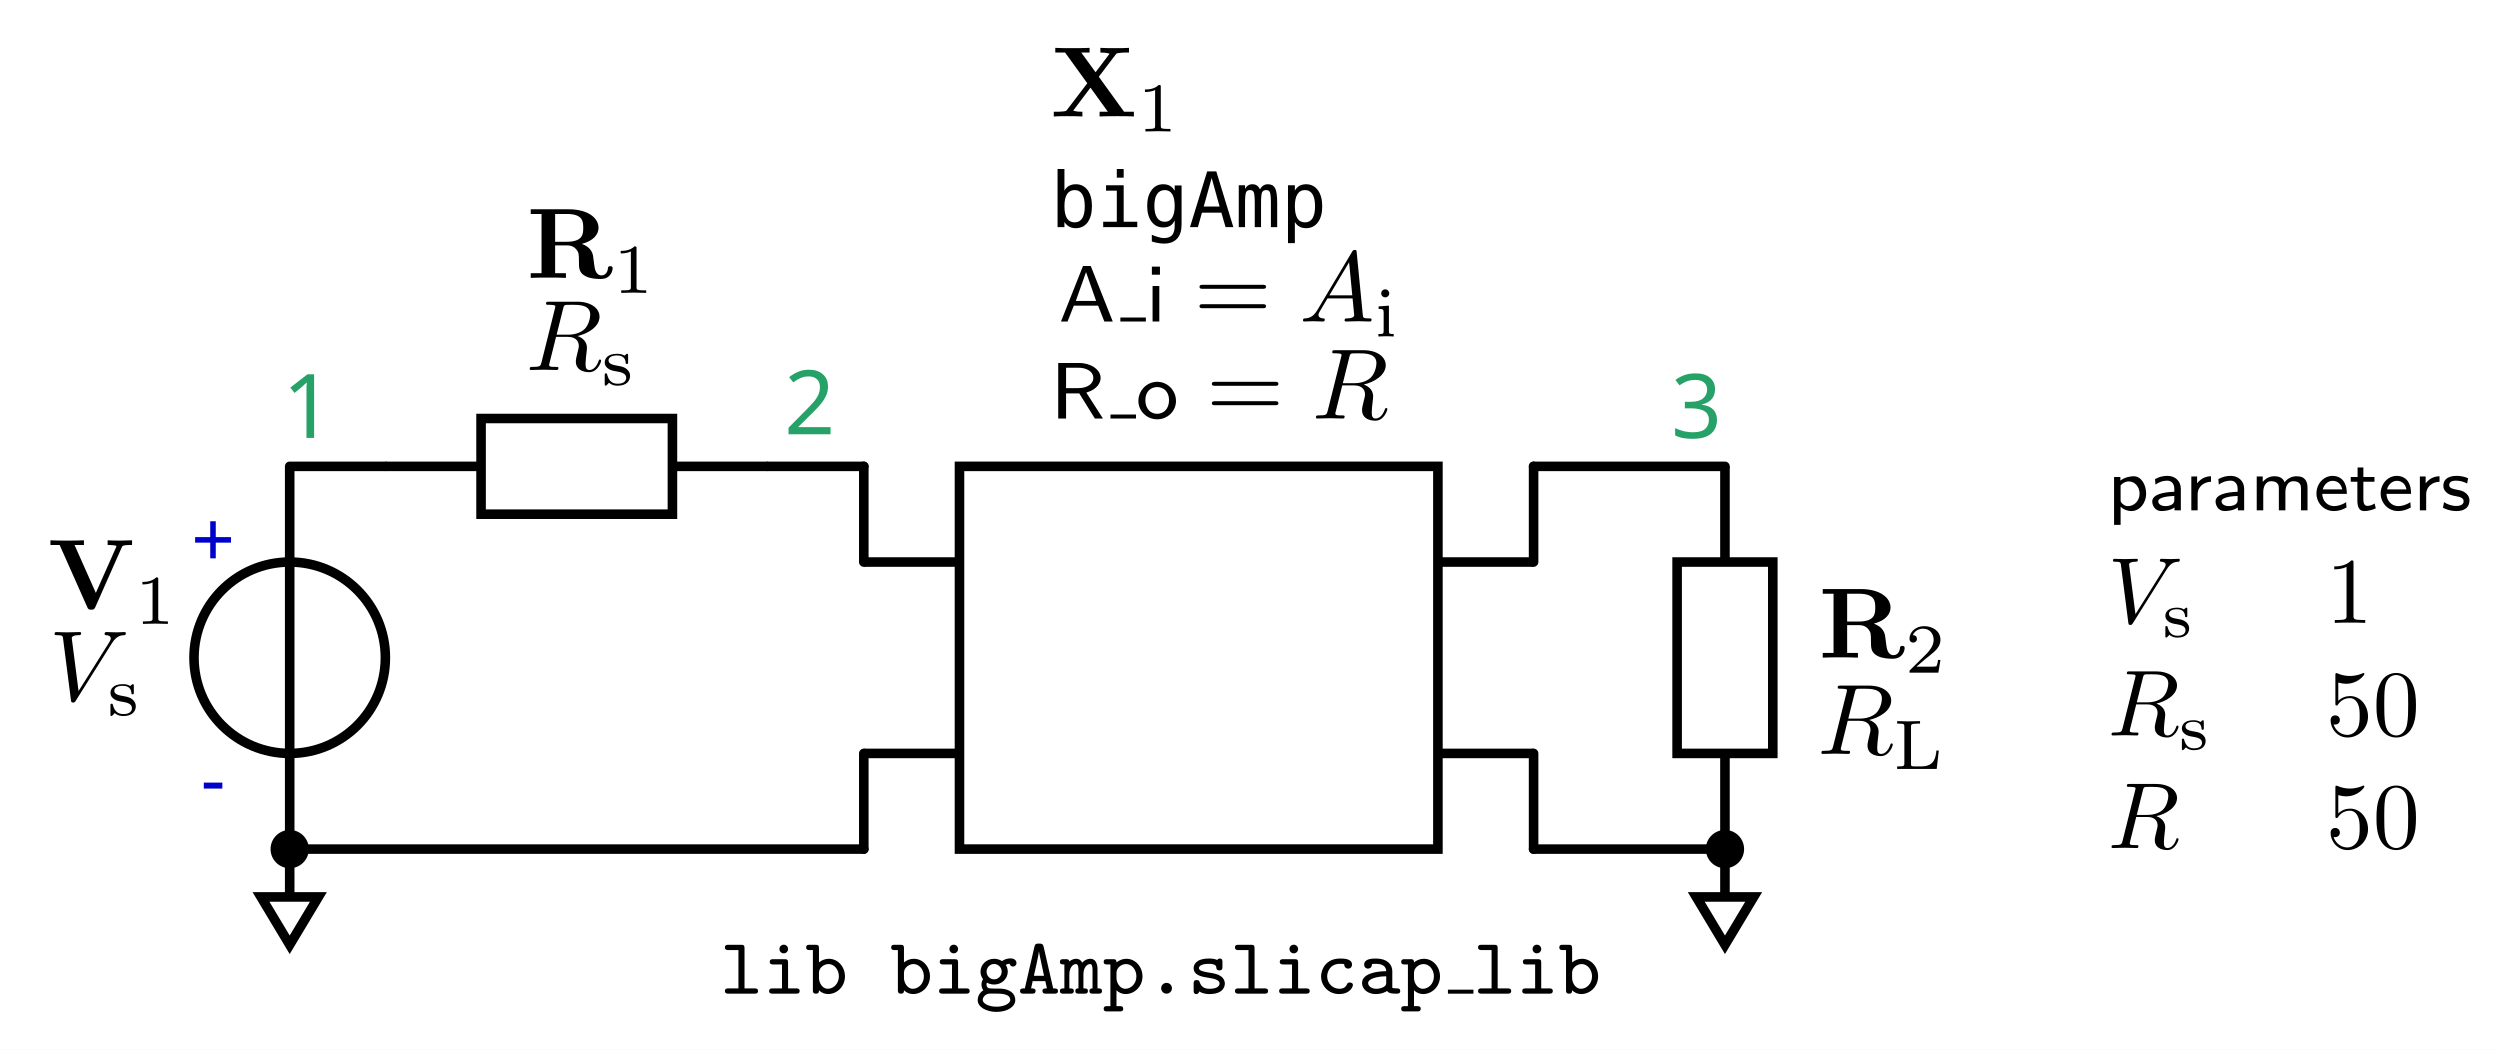
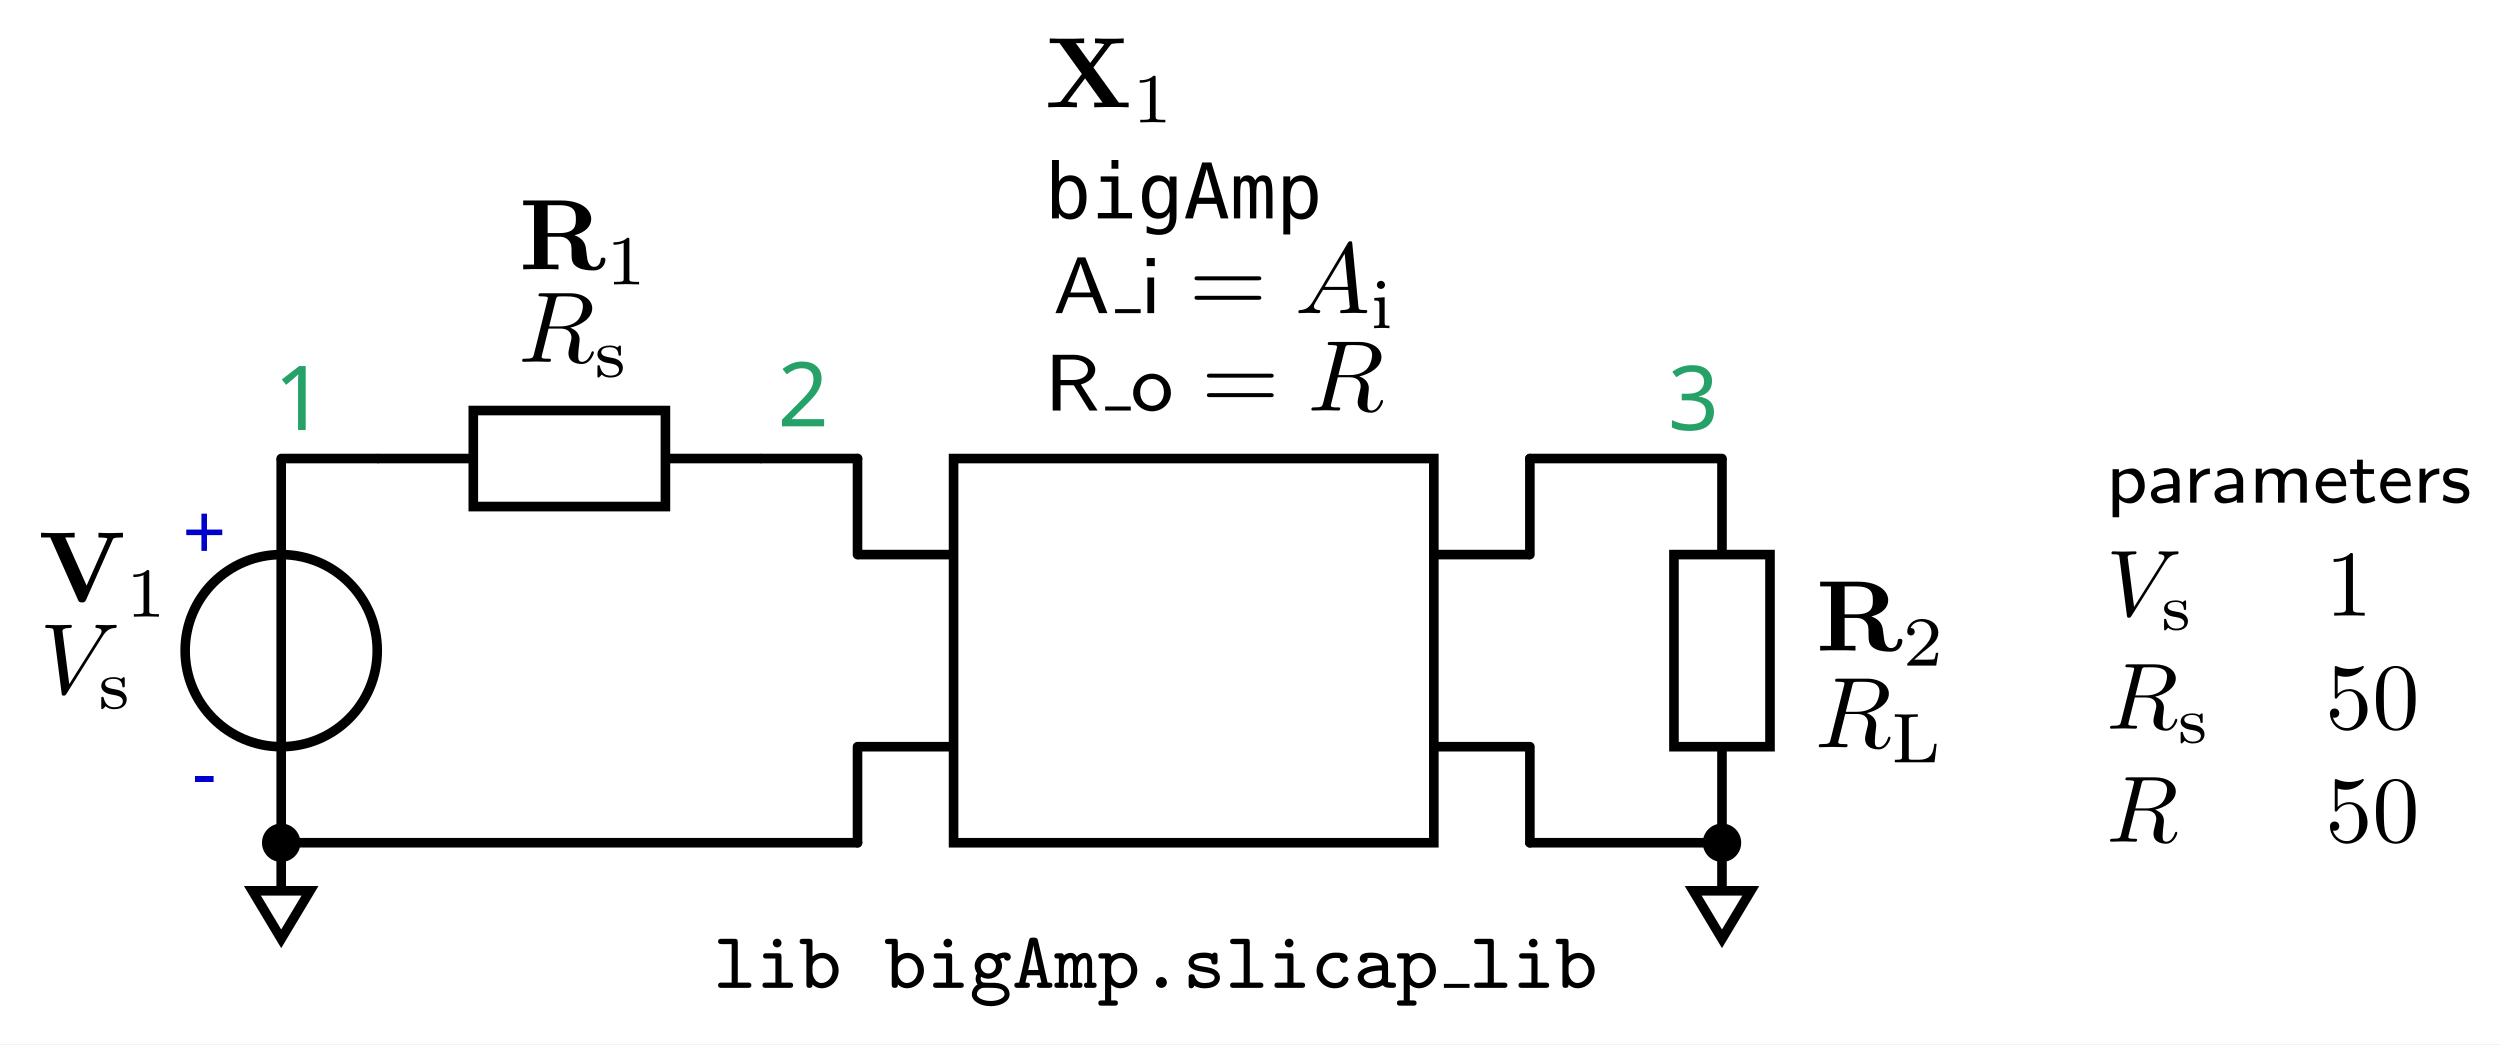
- <svg xmlns="http://www.w3.org/2000/svg" xmlns:xlink="http://www.w3.org/1999/xlink" version="1.1" viewBox="-125.276 -73.739 261.276 109.706" width="130.638mm" height="54.853mm">
+ <svg xmlns="http://www.w3.org/2000/svg" xmlns:xlink="http://www.w3.org/1999/xlink" version="1.1" viewBox="-124.276 -72.739 260.276 108.706" width="130.138mm" height="54.353mm">
  <defs>
    <path id="img0-g0-46" d="M2.654-.534C2.654-.853 2.399-1.076 2.12-1.076C1.801-1.076 1.578-.821 1.578-.542C1.578-.223 1.833 0 2.112 0C2.431 0 2.654-.255 2.654-.534Z" />
    <path id="img0-g0-65" d="M2.574-4.678C2.503-4.989 2.327-4.989 2.112-4.989C1.865-4.989 1.73-4.989 1.658-4.678L.701-.526C.43-.526 .223-.526 .223-.263S.462 0 .574 0H1.419C1.53 0 1.769 0 1.769-.263S1.554-.526 1.323-.526L1.482-1.251H2.742L2.901-.526C2.67-.526 2.455-.526 2.455-.263S2.694 0 2.805 0H3.65C3.762 0 4.001 0 4.001-.263S3.794-.526 3.523-.526L2.574-4.678ZM2.614-1.777H1.602C1.674-2.08 2.08-3.858 2.104-4.208H2.112C2.128-4.041 2.176-3.834 2.224-3.61L2.614-1.777Z" />
    <path id="img0-g0-97" d="M3.435-2.248C3.435-2.909 2.917-3.499 1.825-3.499C1.451-3.499 .63-3.499 .63-2.885C.63-2.67 .781-2.495 1.02-2.495C1.172-2.495 1.387-2.59 1.403-2.877C1.403-2.941 1.411-2.949 1.514-2.965C1.602-2.973 1.737-2.973 1.833-2.973C2.487-2.973 2.829-2.678 2.829-2.24C1.977-2.24 .422-2.04 .422-1.06C.422-.47 .972 .04 1.777 .04C2.415 .04 2.813-.199 2.917-.271C3.084-.024 3.419 0 3.802 0C4.017 0 4.224 0 4.224-.263S4.001-.526 3.889-.526C3.587-.526 3.515-.55 3.435-.582V-2.248ZM2.829-1.14C2.829-.972 2.829-.789 2.519-.638C2.24-.494 1.929-.486 1.825-.486C1.355-.486 1.028-.765 1.028-1.06C1.028-1.482 1.905-1.722 2.829-1.73V-1.14Z" />
    <path id="img0-g0-98" d="M1.363-4.527C1.363-4.798 1.283-4.87 1.02-4.87H.43C.303-4.87 .088-4.87 .088-4.607S.303-4.344 .43-4.344H.757V-.343C.757-.199 .757 0 1.06 0S1.363-.191 1.363-.335C1.61-.096 1.921 .04 2.271 .04C3.156 .04 3.953-.709 3.953-1.722C3.953-2.686 3.244-3.475 2.351-3.475C1.977-3.475 1.65-3.339 1.363-3.116V-4.527ZM1.363-2.096C1.363-2.558 1.833-2.949 2.319-2.949C2.877-2.949 3.347-2.407 3.347-1.722C3.347-.996 2.805-.486 2.248-.486C1.658-.486 1.363-1.148 1.363-1.546V-2.096Z" />
    <path id="img0-g0-99" d="M3.746-.861C3.746-1.036 3.61-1.108 3.443-1.108C3.332-1.108 3.22-1.108 3.148-.925C3.005-.574 2.686-.486 2.399-.486C1.737-.486 1.18-1.028 1.18-1.722C1.18-2.128 1.435-2.973 2.447-2.973C2.678-2.973 2.813-2.957 2.853-2.949C2.877-2.941 2.885-2.933 2.885-2.861C2.901-2.63 3.068-2.495 3.268-2.495C3.507-2.495 3.658-2.67 3.658-2.885C3.658-3.499 2.829-3.499 2.463-3.499C1.044-3.499 .574-2.399 .574-1.722C.574-.765 1.339 .04 2.359 .04C3.491 .04 3.746-.725 3.746-.861Z" />
    <path id="img0-g0-103" d="M1.156-1.1C1.291-1.02 1.554-.909 1.873-.909C2.646-.909 3.236-1.498 3.236-2.192C3.236-2.471 3.132-2.718 3.037-2.869C3.196-2.957 3.284-2.965 3.419-2.981C3.467-2.79 3.61-2.702 3.762-2.702C3.953-2.702 4.105-2.853 4.105-3.045C4.105-3.292 3.905-3.515 3.499-3.515C3.284-3.515 2.941-3.451 2.662-3.244C2.59-3.292 2.287-3.475 1.881-3.475C1.108-3.475 .518-2.885 .518-2.192C.518-1.937 .606-1.658 .773-1.451C.709-1.347 .614-1.132 .614-.909C.614-.677 .709-.454 .805-.335C.47-.143 .239 .247 .239 .638C.239 1.339 1.1 1.817 2.112 1.817S3.985 1.339 3.985 .638C3.985-.056 3.379-.47 2.527-.502C2.287-.51 1.698-.494 1.467-.526C1.116-.526 1.116-.901 1.116-.909C1.116-1.004 1.14-1.06 1.156-1.1ZM1.873-1.427C1.474-1.427 1.124-1.761 1.124-2.192S1.474-2.957 1.873-2.957C2.287-2.957 2.63-2.614 2.63-2.192C2.63-1.777 2.295-1.427 1.873-1.427ZM1.889-.008C2.59-.008 3.483-.008 3.483 .638C3.483 .964 2.909 1.299 2.112 1.299C1.307 1.299 .741 .956 .741 .638C.741 .327 1.028 0 1.451-.008H1.889Z" />
    <path id="img0-g0-105" d="M2.519-4.447C2.519-4.686 2.327-4.878 2.088-4.878S1.658-4.686 1.658-4.447S1.849-4.017 2.088-4.017S2.519-4.208 2.519-4.447ZM1.044-3.435C.925-3.435 .693-3.435 .693-3.172S.933-2.909 1.044-2.909H1.913V-.526H.98C.861-.526 .63-.526 .63-.263S.869 0 .98 0H3.324C3.435 0 3.674 0 3.674-.263S3.435-.526 3.324-.526H2.519V-3.092C2.519-3.363 2.439-3.435 2.176-3.435H1.044Z" />
    <path id="img0-g0-108" d="M2.415-4.527C2.415-4.798 2.335-4.87 2.072-4.87H.813C.693-4.87 .462-4.87 .462-4.607S.701-4.344 .813-4.344H1.809V-.526H.813C.693-.526 .462-.526 .462-.263S.701 0 .813 0H3.411C3.531 0 3.762 0 3.762-.263S3.523-.526 3.411-.526H2.415V-4.527Z" />
    <path id="img0-g0-109" d="M3.706-2.399C3.706-2.582 3.706-3.475 2.989-3.475C2.726-3.475 2.399-3.355 2.192-3.084C2.04-3.371 1.817-3.475 1.586-3.475C1.419-3.475 1.156-3.427 .909-3.212C.861-3.435 .677-3.435 .558-3.435H.303C.183-3.435-.04-3.435-.04-3.172S.151-2.909 .406-2.909V-.526C.151-.526-.04-.526-.04-.263S.183 0 .303 0H1.004C1.124 0 1.347 0 1.347-.263S1.156-.526 .901-.526V-1.921C.901-2.582 1.243-2.949 1.562-2.949C1.73-2.949 1.809-2.766 1.809-2.359V-.526C1.73-.526 1.498-.526 1.498-.263S1.722 0 1.841 0H2.407C2.527 0 2.75 0 2.75-.263S2.558-.526 2.303-.526V-1.921C2.303-2.582 2.646-2.949 2.965-2.949C3.132-2.949 3.212-2.766 3.212-2.359V-.526C3.132-.526 2.901-.526 2.901-.263S3.124 0 3.244 0H3.81C3.929 0 4.152 0 4.152-.263S3.961-.526 3.706-.526V-2.399Z" />
    <path id="img0-g0-112" d="M1.69 1.769C1.817 1.769 2.032 1.769 2.032 1.506S1.817 1.243 1.69 1.243H1.363V-.335C1.61-.096 1.921 .04 2.271 .04C3.156 .04 3.953-.709 3.953-1.722C3.953-2.686 3.244-3.475 2.351-3.475C1.977-3.475 1.65-3.339 1.363-3.116C1.363-3.435 1.188-3.435 1.02-3.435H.43C.303-3.435 .088-3.435 .088-3.172S.303-2.909 .43-2.909H.757V1.243H.43C.303 1.243 .088 1.243 .088 1.506S.303 1.769 .43 1.769H1.69ZM1.363-2.096C1.363-2.558 1.833-2.949 2.319-2.949C2.877-2.949 3.347-2.407 3.347-1.722C3.347-.996 2.805-.486 2.248-.486C1.658-.486 1.363-1.148 1.363-1.546V-2.096Z" />
    <path id="img0-g0-115" d="M3.451-3.156C3.451-3.276 3.451-3.499 3.188-3.499C3.005-3.499 2.965-3.403 2.941-3.355C2.614-3.499 2.295-3.499 2.112-3.499C.757-3.499 .582-2.829 .582-2.55C.582-1.809 1.419-1.682 2.12-1.57C2.55-1.498 3.164-1.403 3.164-1.012C3.164-.725 2.861-.486 2.168-.486C1.674-.486 1.355-.654 1.188-1.132C1.148-1.259 1.116-1.355 .885-1.355C.582-1.355 .582-1.156 .582-1.012V-.303C.582-.183 .582 .04 .845 .04C.925 .04 1.068 .016 1.148-.223C1.554 .04 2 .04 2.16 .04C3.515 .04 3.69-.709 3.69-1.004C3.69-1.196 3.626-1.482 3.324-1.714C3.005-1.953 2.694-2 2.136-2.096C1.594-2.184 1.108-2.264 1.108-2.55C1.108-2.71 1.299-2.973 2.096-2.973C2.813-2.973 2.837-2.718 2.845-2.574C2.861-2.319 3.061-2.319 3.148-2.319C3.451-2.319 3.451-2.511 3.451-2.662V-3.156Z" />
    <path id="img1-g2-48" d="M4.583-3.188C4.583-3.985 4.533-4.782 4.184-5.519C3.726-6.476 2.909-6.635 2.491-6.635C1.893-6.635 1.166-6.376 .757-5.45C.438-4.762 .389-3.985 .389-3.188C.389-2.441 .428-1.544 .837-.787C1.265 .02 1.993 .219 2.481 .219C3.019 .219 3.776 .01 4.214-.936C4.533-1.624 4.583-2.401 4.583-3.188ZM2.481 0C2.092 0 1.504-.249 1.325-1.205C1.215-1.803 1.215-2.72 1.215-3.308C1.215-3.945 1.215-4.603 1.295-5.141C1.484-6.326 2.232-6.416 2.481-6.416C2.809-6.416 3.467-6.237 3.656-5.25C3.756-4.692 3.756-3.935 3.756-3.308C3.756-2.56 3.756-1.883 3.646-1.245C3.497-.299 2.929 0 2.481 0Z" />
    <path id="img1-g2-49" d="M2.929-6.376C2.929-6.615 2.929-6.635 2.7-6.635C2.082-5.998 1.205-5.998 .887-5.998V-5.689C1.086-5.689 1.674-5.689 2.192-5.948V-.787C2.192-.428 2.162-.309 1.265-.309H.946V0C1.295-.03 2.162-.03 2.56-.03S3.826-.03 4.174 0V-.309H3.856C2.959-.309 2.929-.418 2.929-.787V-6.376Z" />
    <path id="img1-g2-53" d="M4.473-2.002C4.473-3.188 3.656-4.184 2.58-4.184C2.102-4.184 1.674-4.025 1.315-3.676V-5.619C1.514-5.559 1.843-5.489 2.162-5.489C3.387-5.489 4.085-6.396 4.085-6.526C4.085-6.585 4.055-6.635 3.985-6.635C3.975-6.635 3.955-6.635 3.905-6.605C3.706-6.516 3.218-6.316 2.55-6.316C2.152-6.316 1.694-6.386 1.225-6.595C1.146-6.625 1.126-6.625 1.106-6.625C1.006-6.625 1.006-6.545 1.006-6.386V-3.437C1.006-3.258 1.006-3.178 1.146-3.178C1.215-3.178 1.235-3.208 1.275-3.268C1.385-3.427 1.753-3.965 2.56-3.965C3.078-3.965 3.328-3.507 3.407-3.328C3.567-2.959 3.587-2.57 3.587-2.072C3.587-1.724 3.587-1.126 3.347-.707C3.108-.319 2.74-.06 2.281-.06C1.554-.06 .986-.588 .817-1.176C.847-1.166 .877-1.156 .986-1.156C1.315-1.156 1.484-1.405 1.484-1.644S1.315-2.132 .986-2.132C.847-2.132 .498-2.062 .498-1.604C.498-.747 1.186 .219 2.301 .219C3.457 .219 4.473-.737 4.473-2.002Z" />
    <path id="img1-g3-115" d="M2.643-2.929C2.643-3.048 2.643-3.11 2.545-3.11C2.511-3.11 2.497-3.11 2.406-3.027C2.392-3.02 2.322-2.957 2.28-2.922C2.071-3.068 1.806-3.11 1.548-3.11C.551-3.11 .314-2.587 .314-2.239C.314-2.015 .411-1.834 .579-1.695C.844-1.465 1.109-1.416 1.541-1.346C1.89-1.283 2.455-1.186 2.455-.718C2.455-.446 2.267-.126 1.597-.126S.683-.565 .558-1.039C.537-1.13 .53-1.158 .432-1.158C.314-1.158 .314-1.109 .314-.969V-.112C.314 .007 .314 .07 .411 .07C.474 .07 .607-.077 .746-.23C1.053 .056 1.43 .07 1.597 .07C2.504 .07 2.838-.418 2.838-.914C2.838-1.179 2.72-1.388 2.538-1.555C2.273-1.799 1.953-1.855 1.709-1.897C1.151-1.995 .697-2.078 .697-2.448C.697-2.671 .886-2.943 1.548-2.943C2.357-2.943 2.392-2.378 2.406-2.176C2.413-2.099 2.497-2.099 2.525-2.099C2.643-2.099 2.643-2.148 2.643-2.28V-2.929Z" />
    <path id="img1-g1-82" d="M3.736-6.117C3.796-6.356 3.826-6.456 4.015-6.486C4.105-6.496 4.423-6.496 4.623-6.496C5.33-6.496 6.436-6.496 6.436-5.509C6.436-5.171 6.276-4.483 5.888-4.095C5.629-3.836 5.101-3.517 4.204-3.517H3.088L3.736-6.117ZM5.171-3.387C6.177-3.606 7.362-4.304 7.362-5.31C7.362-6.167 6.466-6.804 5.161-6.804H2.321C2.122-6.804 2.032-6.804 2.032-6.605C2.032-6.496 2.122-6.496 2.311-6.496C2.331-6.496 2.521-6.496 2.69-6.476C2.869-6.456 2.959-6.446 2.959-6.316C2.959-6.276 2.949-6.247 2.919-6.127L1.584-.777C1.484-.389 1.465-.309 .677-.309C.498-.309 .408-.309 .408-.11C.408 0 .528 0 .548 0C.827 0 1.524-.03 1.803-.03S2.79 0 3.068 0C3.148 0 3.268 0 3.268-.199C3.268-.309 3.178-.309 2.989-.309C2.62-.309 2.341-.309 2.341-.488C2.341-.548 2.361-.598 2.371-.658L3.029-3.298H4.214C5.121-3.298 5.3-2.74 5.3-2.391C5.3-2.242 5.22-1.933 5.161-1.704C5.091-1.425 5.001-1.056 5.001-.857C5.001 .219 6.197 .219 6.326 .219C7.173 .219 7.522-.787 7.522-.927C7.522-1.046 7.412-1.046 7.402-1.046C7.313-1.046 7.293-.976 7.273-.907C7.024-.169 6.595 0 6.366 0C6.037 0 5.968-.219 5.968-.608C5.968-.917 6.027-1.425 6.067-1.743C6.087-1.883 6.107-2.072 6.107-2.212C6.107-2.979 5.44-3.288 5.171-3.387Z" />
    <path id="img1-g1-86" d="M6.257-5.669C6.745-6.446 7.163-6.476 7.532-6.496C7.651-6.506 7.661-6.675 7.661-6.685C7.661-6.765 7.611-6.804 7.532-6.804C7.273-6.804 6.984-6.775 6.715-6.775C6.386-6.775 6.047-6.804 5.729-6.804C5.669-6.804 5.539-6.804 5.539-6.615C5.539-6.506 5.629-6.496 5.699-6.496C5.968-6.476 6.157-6.376 6.157-6.167C6.157-6.017 6.007-5.798 6.007-5.788L2.949-.927L2.271-6.197C2.271-6.366 2.501-6.496 2.959-6.496C3.098-6.496 3.208-6.496 3.208-6.695C3.208-6.785 3.128-6.804 3.068-6.804C2.67-6.804 2.242-6.775 1.833-6.775C1.654-6.775 1.465-6.785 1.285-6.785S.917-6.804 .747-6.804C.677-6.804 .558-6.804 .558-6.615C.558-6.496 .648-6.496 .807-6.496C1.365-6.496 1.375-6.406 1.405-6.157L2.192-.01C2.222 .189 2.262 .219 2.391 .219C2.55 .219 2.59 .169 2.67 .04L6.257-5.669Z" />
    <path id="img1-g0-97" d="M3.395-2.295C3.395-3.108 2.774-3.658 1.985-3.658C1.482-3.658 1.1-3.555 .654-3.316L.701-2.734C.964-2.909 1.355-3.148 1.985-3.148C2.335-3.148 2.702-2.885 2.702-2.287V-1.969C1.522-1.929 .359-1.682 .359-.94C.359-.542 .63 .08 1.331 .08C1.674 .08 2.303 .008 2.726-.303V0H3.395V-2.295ZM2.702-1.132C2.702-.972 2.702-.765 2.423-.598C2.168-.454 1.857-.446 1.769-.446C1.331-.446 .996-.646 .996-.948C.996-1.459 2.343-1.506 2.702-1.522V-1.132Z" />
    <path id="img1-g0-101" d="M3.427-.869C2.981-.55 2.479-.446 2.136-.446C1.443-.446 .917-1.012 .893-1.745H3.507C3.507-2.112 3.467-2.646 3.156-3.1C2.869-3.507 2.391-3.658 2-3.658C1.028-3.658 .279-2.805 .279-1.793C.279-.773 1.076 .08 2.128 .08C2.59 .08 3.068-.056 3.475-.303L3.427-.869ZM.948-2.224C1.132-2.861 1.602-3.132 2-3.132C2.351-3.132 2.869-2.965 3.021-2.224H.948Z" />
    <path id="img1-g0-109" d="M6.057-2.359C6.057-2.981 5.874-3.618 4.894-3.618C4.224-3.618 3.81-3.228 3.618-2.973C3.539-3.188 3.339-3.618 2.542-3.618C2.088-3.618 1.65-3.435 1.299-3.013V-3.595H.662V0H1.355V-1.937C1.355-2.463 1.578-3.092 2.192-3.092C3.013-3.092 3.013-2.534 3.013-2.303V0H3.706V-1.937C3.706-2.463 3.929-3.092 4.543-3.092C5.364-3.092 5.364-2.534 5.364-2.303V0H6.057V-2.359Z" />
    <path id="img1-g0-112" d="M1.371-.375C1.793 .008 2.248 .08 2.519 .08C3.363 .08 4.081-.725 4.081-1.777C4.081-2.734 3.555-3.618 2.766-3.618C2.407-3.618 1.809-3.515 1.347-3.156V-3.539H.677V1.546H1.371V-.375ZM1.371-2.646C1.554-2.869 1.865-3.068 2.248-3.068C2.885-3.068 3.387-2.479 3.387-1.777C3.387-.988 2.79-.446 2.168-.446C2.048-.446 1.849-.462 1.642-.63C1.403-.813 1.371-.933 1.371-1.084V-2.646Z" />
    <path id="img1-g0-114" d="M1.347-1.698C1.347-2.558 2.064-3.021 2.766-3.029V-3.618C2.096-3.61 1.61-3.284 1.291-2.861V-3.595H.677V0H1.347V-1.698Z" />
    <path id="img1-g0-115" d="M2.909-3.411C2.367-3.634 1.969-3.658 1.682-3.658C1.482-3.658 .279-3.658 .279-2.598C.279-2.224 .486-2.016 .59-1.921C.869-1.642 1.203-1.578 1.626-1.498C2-1.427 2.431-1.347 2.431-.964C2.431-.462 1.769-.462 1.658-.462C1.148-.462 .669-.646 .351-.869L.239-.271C.51-.135 .996 .08 1.658 .08C2.016 .08 2.367 .024 2.662-.191C2.957-.414 3.053-.765 3.053-1.036C3.053-1.18 3.037-1.49 2.702-1.793C2.407-2.056 2.12-2.112 1.737-2.184C1.267-2.271 .901-2.343 .901-2.694C.901-3.148 1.482-3.148 1.602-3.148C2.056-3.148 2.407-3.053 2.805-2.845L2.909-3.411Z" />
    <path id="img1-g0-116" d="M1.498-3.037H2.678V-3.539H1.498V-4.551H.885V-3.539H.159V-3.037H.861V-1.02C.861-.486 .996 .08 1.57 .08S2.582-.104 2.821-.215L2.686-.725C2.423-.534 2.144-.47 1.921-.47C1.586-.47 1.498-.797 1.498-1.164V-3.037Z" />
    <path id="lt0-g1-49" d="M2.336-4.435C2.336-4.624 2.322-4.631 2.127-4.631C1.681-4.191 1.046-4.184 .76-4.184V-3.933C.928-3.933 1.388-3.933 1.771-4.129V-.572C1.771-.342 1.771-.251 1.074-.251H.809V0C.934-.007 1.792-.028 2.05-.028C2.267-.028 3.145-.007 3.299 0V-.251H3.034C2.336-.251 2.336-.342 2.336-.572V-4.435Z" />
    <path id="lt0-g0-88" d="M4.822-3.955L6.496-6.157C6.605-6.296 6.615-6.306 6.964-6.336C7.203-6.366 7.263-6.366 7.542-6.366H7.831V-6.834C7.412-6.804 6.924-6.804 6.496-6.804C6.107-6.804 5.34-6.804 4.981-6.834V-6.366C5.161-6.366 5.549-6.366 5.898-6.257C5.888-6.237 5.838-6.177 5.818-6.147L4.503-4.403L3.078-6.366H3.905V-6.834C3.497-6.804 2.55-6.804 2.102-6.804C1.704-6.804 .837-6.804 .488-6.834V-6.366H1.465L3.676-3.308L1.664-.667C1.574-.548 1.554-.528 1.235-.498C1.036-.478 .827-.468 .628-.468H.339V0C.757-.03 1.245-.03 1.674-.03C2.062-.03 2.829-.03 3.188 0V-.468C3.009-.468 2.62-.468 2.271-.578C2.281-.598 2.331-.658 2.351-.687L3.995-2.869L5.729-.468H4.902V0C5.31-.03 6.257-.03 6.705-.03C7.103-.03 7.97-.03 8.319 0V-.468H7.342L4.822-3.955Z" />
    <path id="lt1-g3-105" d="M1.471-4.303C1.471-4.505 1.304-4.7 1.067-4.7C.858-4.7 .669-4.533 .669-4.303C.669-4.052 .872-3.898 1.067-3.898C1.29-3.898 1.471-4.073 1.471-4.303ZM.411-2.999V-2.748C.851-2.748 .914-2.706 .914-2.364V-.551C.914-.251 .844-.251 .391-.251V0C.404 0 .893-.028 1.172-.028C1.416-.028 1.667-.021 1.911 0V-.251C1.506-.251 1.437-.251 1.437-.544V-3.075L.411-2.999Z" />
    <path id="lt1-g1-65" d="M1.783-1.146C1.385-.478 .996-.339 .558-.309C.438-.299 .349-.299 .349-.11C.349-.05 .399 0 .478 0C.747 0 1.056-.03 1.335-.03C1.664-.03 2.012 0 2.331 0C2.391 0 2.521 0 2.521-.189C2.521-.299 2.431-.309 2.361-.309C2.132-.329 1.893-.408 1.893-.658C1.893-.777 1.953-.887 2.032-1.026L2.79-2.301H5.29C5.31-2.092 5.45-.737 5.45-.638C5.45-.339 4.932-.309 4.732-.309C4.593-.309 4.493-.309 4.493-.11C4.493 0 4.613 0 4.633 0C5.041 0 5.469-.03 5.878-.03C6.127-.03 6.755 0 7.004 0C7.064 0 7.183 0 7.183-.199C7.183-.309 7.083-.309 6.954-.309C6.336-.309 6.336-.379 6.306-.667L5.699-6.894C5.679-7.093 5.679-7.133 5.509-7.133C5.35-7.133 5.31-7.064 5.25-6.964L1.783-1.146ZM2.979-2.61L4.941-5.898L5.26-2.61H2.979Z" />
    <path id="lt1-g2-61" d="M6.844-3.258C6.994-3.258 7.183-3.258 7.183-3.457S6.994-3.656 6.854-3.656H.887C.747-3.656 .558-3.656 .558-3.457S.747-3.258 .897-3.258H6.844ZM6.854-1.325C6.994-1.325 7.183-1.325 7.183-1.524S6.994-1.724 6.844-1.724H.897C.747-1.724 .558-1.724 .558-1.524S.747-1.325 .887-1.325H6.854Z" />
    <path id="lt1-g0-65" d="M3.204-5.531H2.431L.239 0H.893L1.514-1.578H3.937L4.559 0H5.396L3.204-5.531ZM2.734-4.926L3.738-2.048H1.714L2.734-4.926Z" />
    <path id="lt1-g0-105" d="M1.403-5.467H.598V-4.663H1.403V-5.467ZM1.339-3.539H.669V0H1.339V-3.539Z" />
    <path id="lt2-g1-82" d="M3.736-6.117C3.796-6.356 3.826-6.456 4.015-6.486C4.105-6.496 4.423-6.496 4.623-6.496C5.33-6.496 6.436-6.496 6.436-5.509C6.436-5.171 6.276-4.483 5.888-4.095C5.629-3.836 5.101-3.517 4.204-3.517H3.088L3.736-6.117ZM5.171-3.387C6.177-3.606 7.362-4.304 7.362-5.31C7.362-6.167 6.466-6.804 5.161-6.804H2.321C2.122-6.804 2.032-6.804 2.032-6.605C2.032-6.496 2.122-6.496 2.311-6.496C2.331-6.496 2.521-6.496 2.69-6.476C2.869-6.456 2.959-6.446 2.959-6.316C2.959-6.276 2.949-6.247 2.919-6.127L1.584-.777C1.484-.389 1.465-.309 .677-.309C.498-.309 .408-.309 .408-.11C.408 0 .528 0 .548 0C.827 0 1.524-.03 1.803-.03S2.79 0 3.068 0C3.148 0 3.268 0 3.268-.199C3.268-.309 3.178-.309 2.989-.309C2.62-.309 2.341-.309 2.341-.488C2.341-.548 2.361-.598 2.371-.658L3.029-3.298H4.214C5.121-3.298 5.3-2.74 5.3-2.391C5.3-2.242 5.22-1.933 5.161-1.704C5.091-1.425 5.001-1.056 5.001-.857C5.001 .219 6.197 .219 6.326 .219C7.173 .219 7.522-.787 7.522-.927C7.522-1.046 7.412-1.046 7.402-1.046C7.313-1.046 7.293-.976 7.273-.907C7.024-.169 6.595 0 6.366 0C6.037 0 5.968-.219 5.968-.608C5.968-.917 6.027-1.425 6.067-1.743C6.087-1.883 6.107-2.072 6.107-2.212C6.107-2.979 5.44-3.288 5.171-3.387Z" />
    <path id="lt2-g2-61" d="M6.844-3.258C6.994-3.258 7.183-3.258 7.183-3.457S6.994-3.656 6.854-3.656H.887C.747-3.656 .558-3.656 .558-3.457S.747-3.258 .897-3.258H6.844ZM6.854-1.325C6.994-1.325 7.183-1.325 7.183-1.524S6.994-1.724 6.844-1.724H.897C.747-1.724 .558-1.724 .558-1.524S.747-1.325 .887-1.325H6.854Z" />
    <path id="lt2-g0-82" d="M3.579-2.582C4.718-2.917 5.005-3.61 5.005-4.041C5.005-4.87 4.033-5.531 2.877-5.531H.781V0H1.562V-2.503H2.877L4.431 0H5.236L3.579-2.582ZM1.562-3.029V-5.061H2.774C3.69-5.061 4.28-4.631 4.28-4.041C4.28-3.483 3.73-3.029 2.774-3.029H1.562Z" />
    <path id="lt2-g0-111" d="M3.985-1.745C3.985-2.798 3.148-3.658 2.112-3.658S.239-2.79 .239-1.745C.239-.733 1.084 .08 2.112 .08C3.148 .08 3.985-.733 3.985-1.745ZM2.112-.47C1.482-.47 .933-.933 .933-1.833S1.522-3.132 2.112-3.132C2.71-3.132 3.292-2.718 3.292-1.833C3.292-.925 2.726-.47 2.112-.47Z" />
    <path id="lt3-g1-50" d="M3.522-1.269H3.285C3.264-1.116 3.194-.704 3.103-.635C3.048-.593 2.511-.593 2.413-.593H1.13C1.862-1.241 2.106-1.437 2.525-1.764C3.041-2.176 3.522-2.608 3.522-3.271C3.522-4.115 2.783-4.631 1.89-4.631C1.025-4.631 .439-4.024 .439-3.382C.439-3.027 .739-2.992 .809-2.992C.976-2.992 1.179-3.11 1.179-3.361C1.179-3.487 1.13-3.731 .767-3.731C.983-4.226 1.458-4.38 1.785-4.38C2.483-4.38 2.845-3.836 2.845-3.271C2.845-2.664 2.413-2.183 2.19-1.932L.509-.272C.439-.209 .439-.195 .439 0H3.313L3.522-1.269Z" />
    <path id="lt3-g0-82" d="M2.819-3.597V-6.366H3.995C5.599-6.366 5.619-5.589 5.619-4.981C5.619-4.423 5.619-3.597 3.975-3.597H2.819ZM5.479-3.387C6.635-3.686 7.143-4.334 7.143-4.991C7.143-5.998 6.047-6.834 4.174-6.834H.389V-6.366H1.465V-.468H.389V0C.747-.03 1.724-.03 2.142-.03S3.537-.03 3.895 0V-.468H2.819V-3.238H3.985C4.125-3.238 4.563-3.238 4.872-2.899C5.191-2.55 5.191-2.361 5.191-1.634C5.191-.976 5.191-.488 5.888-.149C6.326 .07 6.944 .11 7.352 .11C8.418 .11 8.548-.787 8.548-.946C8.548-1.166 8.408-1.166 8.309-1.166C8.1-1.166 8.09-1.066 8.08-.936C8.03-.468 7.741-.249 7.442-.249C6.844-.249 6.755-.956 6.705-1.375C6.685-1.484 6.605-2.172 6.595-2.222C6.456-2.919 5.908-3.228 5.479-3.387Z" />
    <path id="lt4-g1-76" d="M4.54-1.834H4.303C4.226-1.151 4.122-.251 2.803-.251H2.106C1.778-.251 1.771-.307 1.771-.523V-4.191C1.771-4.421 1.771-4.512 2.427-4.512H2.671V-4.763C2.525-4.756 1.632-4.735 1.451-4.735C1.186-4.735 .398-4.763 .391-4.763V-4.512H.558C1.095-4.512 1.109-4.442 1.109-4.198V-.565C1.109-.328 1.095-.251 .558-.251H.391V0H4.331L4.54-1.834Z" />
    <path id="lt4-g0-82" d="M3.736-6.117C3.796-6.356 3.826-6.456 4.015-6.486C4.105-6.496 4.423-6.496 4.623-6.496C5.33-6.496 6.436-6.496 6.436-5.509C6.436-5.171 6.276-4.483 5.888-4.095C5.629-3.836 5.101-3.517 4.204-3.517H3.088L3.736-6.117ZM5.171-3.387C6.177-3.606 7.362-4.304 7.362-5.31C7.362-6.167 6.466-6.804 5.161-6.804H2.321C2.122-6.804 2.032-6.804 2.032-6.605C2.032-6.496 2.122-6.496 2.311-6.496C2.331-6.496 2.521-6.496 2.69-6.476C2.869-6.456 2.959-6.446 2.959-6.316C2.959-6.276 2.949-6.247 2.919-6.127L1.584-.777C1.484-.389 1.465-.309 .677-.309C.498-.309 .408-.309 .408-.11C.408 0 .528 0 .548 0C.827 0 1.524-.03 1.803-.03S2.79 0 3.068 0C3.148 0 3.268 0 3.268-.199C3.268-.309 3.178-.309 2.989-.309C2.62-.309 2.341-.309 2.341-.488C2.341-.548 2.361-.598 2.371-.658L3.029-3.298H4.214C5.121-3.298 5.3-2.74 5.3-2.391C5.3-2.242 5.22-1.933 5.161-1.704C5.091-1.425 5.001-1.056 5.001-.857C5.001 .219 6.197 .219 6.326 .219C7.173 .219 7.522-.787 7.522-.927C7.522-1.046 7.412-1.046 7.402-1.046C7.313-1.046 7.293-.976 7.273-.907C7.024-.169 6.595 0 6.366 0C6.037 0 5.968-.219 5.968-.608C5.968-.917 6.027-1.425 6.067-1.743C6.087-1.883 6.107-2.072 6.107-2.212C6.107-2.979 5.44-3.288 5.171-3.387Z" />
    <path id="lt5-g1-49" d="M2.336-4.435C2.336-4.624 2.322-4.631 2.127-4.631C1.681-4.191 1.046-4.184 .76-4.184V-3.933C.928-3.933 1.388-3.933 1.771-4.129V-.572C1.771-.342 1.771-.251 1.074-.251H.809V0C.934-.007 1.792-.028 2.05-.028C2.267-.028 3.145-.007 3.299 0V-.251H3.034C2.336-.251 2.336-.342 2.336-.572V-4.435Z" />
    <path id="lt5-g0-82" d="M2.819-3.597V-6.366H3.995C5.599-6.366 5.619-5.589 5.619-4.981C5.619-4.423 5.619-3.597 3.975-3.597H2.819ZM5.479-3.387C6.635-3.686 7.143-4.334 7.143-4.991C7.143-5.998 6.047-6.834 4.174-6.834H.389V-6.366H1.465V-.468H.389V0C.747-.03 1.724-.03 2.142-.03S3.537-.03 3.895 0V-.468H2.819V-3.238H3.985C4.125-3.238 4.563-3.238 4.872-2.899C5.191-2.55 5.191-2.361 5.191-1.634C5.191-.976 5.191-.488 5.888-.149C6.326 .07 6.944 .11 7.352 .11C8.418 .11 8.548-.787 8.548-.946C8.548-1.166 8.408-1.166 8.309-1.166C8.1-1.166 8.09-1.066 8.08-.936C8.03-.468 7.741-.249 7.442-.249C6.844-.249 6.755-.956 6.705-1.375C6.685-1.484 6.605-2.172 6.595-2.222C6.456-2.919 5.908-3.228 5.479-3.387Z" />
    <path id="lt6-g1-115" d="M2.643-2.929C2.643-3.048 2.643-3.11 2.545-3.11C2.511-3.11 2.497-3.11 2.406-3.027C2.392-3.02 2.322-2.957 2.28-2.922C2.071-3.068 1.806-3.11 1.548-3.11C.551-3.11 .314-2.587 .314-2.239C.314-2.015 .411-1.834 .579-1.695C.844-1.465 1.109-1.416 1.541-1.346C1.89-1.283 2.455-1.186 2.455-.718C2.455-.446 2.267-.126 1.597-.126S.683-.565 .558-1.039C.537-1.13 .53-1.158 .432-1.158C.314-1.158 .314-1.109 .314-.969V-.112C.314 .007 .314 .07 .411 .07C.474 .07 .607-.077 .746-.23C1.053 .056 1.43 .07 1.597 .07C2.504 .07 2.838-.418 2.838-.914C2.838-1.179 2.72-1.388 2.538-1.555C2.273-1.799 1.953-1.855 1.709-1.897C1.151-1.995 .697-2.078 .697-2.448C.697-2.671 .886-2.943 1.548-2.943C2.357-2.943 2.392-2.378 2.406-2.176C2.413-2.099 2.497-2.099 2.525-2.099C2.643-2.099 2.643-2.148 2.643-2.28V-2.929Z" />
    <path id="lt6-g0-82" d="M3.736-6.117C3.796-6.356 3.826-6.456 4.015-6.486C4.105-6.496 4.423-6.496 4.623-6.496C5.33-6.496 6.436-6.496 6.436-5.509C6.436-5.171 6.276-4.483 5.888-4.095C5.629-3.836 5.101-3.517 4.204-3.517H3.088L3.736-6.117ZM5.171-3.387C6.177-3.606 7.362-4.304 7.362-5.31C7.362-6.167 6.466-6.804 5.161-6.804H2.321C2.122-6.804 2.032-6.804 2.032-6.605C2.032-6.496 2.122-6.496 2.311-6.496C2.331-6.496 2.521-6.496 2.69-6.476C2.869-6.456 2.959-6.446 2.959-6.316C2.959-6.276 2.949-6.247 2.919-6.127L1.584-.777C1.484-.389 1.465-.309 .677-.309C.498-.309 .408-.309 .408-.11C.408 0 .528 0 .548 0C.827 0 1.524-.03 1.803-.03S2.79 0 3.068 0C3.148 0 3.268 0 3.268-.199C3.268-.309 3.178-.309 2.989-.309C2.62-.309 2.341-.309 2.341-.488C2.341-.548 2.361-.598 2.371-.658L3.029-3.298H4.214C5.121-3.298 5.3-2.74 5.3-2.391C5.3-2.242 5.22-1.933 5.161-1.704C5.091-1.425 5.001-1.056 5.001-.857C5.001 .219 6.197 .219 6.326 .219C7.173 .219 7.522-.787 7.522-.927C7.522-1.046 7.412-1.046 7.402-1.046C7.313-1.046 7.293-.976 7.273-.907C7.024-.169 6.595 0 6.366 0C6.037 0 5.968-.219 5.968-.608C5.968-.917 6.027-1.425 6.067-1.743C6.087-1.883 6.107-2.072 6.107-2.212C6.107-2.979 5.44-3.288 5.171-3.387Z" />
    <path id="lt7-g1-49" d="M2.336-4.435C2.336-4.624 2.322-4.631 2.127-4.631C1.681-4.191 1.046-4.184 .76-4.184V-3.933C.928-3.933 1.388-3.933 1.771-4.129V-.572C1.771-.342 1.771-.251 1.074-.251H.809V0C.934-.007 1.792-.028 2.05-.028C2.267-.028 3.145-.007 3.299 0V-.251H3.034C2.336-.251 2.336-.342 2.336-.572V-4.435Z" />
    <path id="lt7-g0-86" d="M7.372-6.147C7.432-6.276 7.472-6.366 8.199-6.366H8.389V-6.834C8.01-6.824 7.532-6.804 7.263-6.804C6.864-6.804 6.346-6.804 5.958-6.834V-6.366C6.047-6.366 6.834-6.366 6.834-6.247C6.834-6.207 6.804-6.157 6.795-6.127L4.782-1.594L2.66-6.366H3.597V-6.834C3.218-6.804 2.262-6.804 1.833-6.804C1.445-6.804 .608-6.804 .259-6.834V-6.366H1.176L3.925-.179C4.005 0 4.045 .08 4.324 .08C4.483 .08 4.613 .08 4.722-.159L7.372-6.147Z" />
    <path id="lt8-g1-115" d="M2.643-2.929C2.643-3.048 2.643-3.11 2.545-3.11C2.511-3.11 2.497-3.11 2.406-3.027C2.392-3.02 2.322-2.957 2.28-2.922C2.071-3.068 1.806-3.11 1.548-3.11C.551-3.11 .314-2.587 .314-2.239C.314-2.015 .411-1.834 .579-1.695C.844-1.465 1.109-1.416 1.541-1.346C1.89-1.283 2.455-1.186 2.455-.718C2.455-.446 2.267-.126 1.597-.126S.683-.565 .558-1.039C.537-1.13 .53-1.158 .432-1.158C.314-1.158 .314-1.109 .314-.969V-.112C.314 .007 .314 .07 .411 .07C.474 .07 .607-.077 .746-.23C1.053 .056 1.43 .07 1.597 .07C2.504 .07 2.838-.418 2.838-.914C2.838-1.179 2.72-1.388 2.538-1.555C2.273-1.799 1.953-1.855 1.709-1.897C1.151-1.995 .697-2.078 .697-2.448C.697-2.671 .886-2.943 1.548-2.943C2.357-2.943 2.392-2.378 2.406-2.176C2.413-2.099 2.497-2.099 2.525-2.099C2.643-2.099 2.643-2.148 2.643-2.28V-2.929Z" />
    <path id="lt8-g0-86" d="M6.257-5.669C6.745-6.446 7.163-6.476 7.532-6.496C7.651-6.506 7.661-6.675 7.661-6.685C7.661-6.765 7.611-6.804 7.532-6.804C7.273-6.804 6.984-6.775 6.715-6.775C6.386-6.775 6.047-6.804 5.729-6.804C5.669-6.804 5.539-6.804 5.539-6.615C5.539-6.506 5.629-6.496 5.699-6.496C5.968-6.476 6.157-6.376 6.157-6.167C6.157-6.017 6.007-5.798 6.007-5.788L2.949-.927L2.271-6.197C2.271-6.366 2.501-6.496 2.959-6.496C3.098-6.496 3.208-6.496 3.208-6.695C3.208-6.785 3.128-6.804 3.068-6.804C2.67-6.804 2.242-6.775 1.833-6.775C1.654-6.775 1.465-6.785 1.285-6.785S.917-6.804 .747-6.804C.677-6.804 .558-6.804 .558-6.615C.558-6.496 .648-6.496 .807-6.496C1.365-6.496 1.375-6.406 1.405-6.157L2.192-.01C2.222 .189 2.262 .219 2.391 .219C2.55 .219 2.59 .169 2.67 .04L6.257-5.669Z" />
  </defs>
-   <rect x="-125.276" y="-73.739" width="261.276" height="109.706" fill="white" />
+   <rect x="-124.276" y="-72.739" width="260.276" height="108.706" fill="white" />
  <polyline points="35.00,-25.00 55.00,-25.00" fill="none" stroke="#000000" stroke-width="1.00" stroke-linecap="round" stroke-linejoin="round" />
  <text x="49.37" y="-27.97" font-family="sans-serif" font-size="7pt" fill="#26a269">3</text>
  <polyline points="35.00,-15.00 35.00,-25.00" fill="none" stroke="#000000" stroke-width="1.00" stroke-linecap="round" stroke-linejoin="round" />
  <polyline points="35.00,15.00 55.00,15.00" fill="none" stroke="#000000" stroke-width="1.00" stroke-linecap="round" stroke-linejoin="round" />
  <polyline points="35.00,5.00 35.00,15.00" fill="none" stroke="#000000" stroke-width="1.00" stroke-linecap="round" stroke-linejoin="round" />
  <polyline points="-35.00,15.00 -95.00,15.00" fill="none" stroke="#000000" stroke-width="1.00" stroke-linecap="round" stroke-linejoin="round" />
  <polyline points="-35.00,5.00 -35.00,15.00" fill="none" stroke="#000000" stroke-width="1.00" stroke-linecap="round" stroke-linejoin="round" />
  <polyline points="-35.00,-25.00 -35.00,-15.00" fill="none" stroke="#000000" stroke-width="1.00" stroke-linecap="round" stroke-linejoin="round" />
  <text x="-43.32" y="-28.35" font-family="sans-serif" font-size="7pt" fill="#26a269">2</text>
  <polyline points="-45.00,-25.00 -35.00,-25.00" fill="none" stroke="#000000" stroke-width="1.00" stroke-linecap="round" stroke-linejoin="round" />
  <polyline points="-95.00,-25.00 -85.00,-25.00" fill="none" stroke="#000000" stroke-width="1.00" stroke-linecap="round" stroke-linejoin="round" />
  <text x="-95.76" y="-27.97" font-family="sans-serif" font-size="7pt" fill="#26a269">1</text>
  <g transform="translate(-50.000,25.000) scale(1.049081,1.049081) translate(-4.981,4.970)">
    <g id="img0-page1">
      <use x="4.981" y="-.1" xlink:href="#img0-g0-108" />
      <use x="9.216" y="-.1" xlink:href="#img0-g0-105" />
      <use x="13.45" y="-.1" xlink:href="#img0-g0-98" />
      <use x="21.918" y="-.1" xlink:href="#img0-g0-98" />
      <use x="26.152" y="-.1" xlink:href="#img0-g0-105" />
      <use x="30.386" y="-.1" xlink:href="#img0-g0-103" />
      <use x="34.621" y="-.1" xlink:href="#img0-g0-65" />
      <use x="38.855" y="-.1" xlink:href="#img0-g0-109" />
      <use x="43.089" y="-.1" xlink:href="#img0-g0-112" />
      <use x="47.323" y="-.1" xlink:href="#img0-g0-46" />
      <use x="51.557" y="-.1" xlink:href="#img0-g0-115" />
      <use x="55.792" y="-.1" xlink:href="#img0-g0-108" />
      <use x="60.026" y="-.1" xlink:href="#img0-g0-105" />
      <use x="64.26" y="-.1" xlink:href="#img0-g0-99" />
      <use x="68.494" y="-.1" xlink:href="#img0-g0-97" />
      <use x="72.728" y="-.1" xlink:href="#img0-g0-112" />
      <rect x="77.471" y="-.498" height=".399" width="2.541" />
      <use x="80.011" y="-.1" xlink:href="#img0-g0-108" />
      <use x="84.245" y="-.1" xlink:href="#img0-g0-105" />
      <use x="88.479" y="-.1" xlink:href="#img0-g0-98" />
    </g>
  </g>
  <g transform="translate(95.000,-24.889) scale(0.984097,0.984097) translate(-5.978,22.587)">
    <g id="img1-page1">
      <use x="5.978" y="-18.032" xlink:href="#img1-g0-112" />
      <use x="10.35" y="-18.032" xlink:href="#img1-g0-97" />
      <use x="14.183" y="-18.032" xlink:href="#img1-g0-114" />
      <use x="17.075" y="-18.032" xlink:href="#img1-g0-97" />
      <use x="21.143" y="-18.032" xlink:href="#img1-g0-109" />
      <use x="27.868" y="-18.032" xlink:href="#img1-g0-101" />
      <use x="31.632" y="-18.032" xlink:href="#img1-g0-116" />
      <use x="34.69" y="-18.032" xlink:href="#img1-g0-101" />
      <use x="38.453" y="-18.032" xlink:href="#img1-g0-114" />
      <use x="41.345" y="-18.032" xlink:href="#img1-g0-115" />
      <use x="5.978" y="-6.077" xlink:href="#img1-g1-86" />
      <use x="11.789" y="-4.583" xlink:href="#img1-g3-115" />
      <use x="29.152" y="-6.077" xlink:href="#img1-g2-49" />
      <use x="5.978" y="5.878" xlink:href="#img1-g1-82" />
      <use x="13.542" y="7.372" xlink:href="#img1-g3-115" />
      <use x="29.152" y="5.878" xlink:href="#img1-g2-53" />
      <use x="34.133" y="5.878" xlink:href="#img1-g2-48" />
      <use x="5.978" y="17.833" xlink:href="#img1-g1-82" />
      <use x="29.152" y="17.833" xlink:href="#img1-g2-53" />
      <use x="34.133" y="17.833" xlink:href="#img1-g2-48" />
    </g>
  </g>
  <g transform="translate(55.00,15.00)" font-size="7pt">
    <line x1="0" y1="0" x2="0" y2="5" stroke="black" stroke-width="1" />
    <polyline points="0 5 3 5 0 10 -3 5 0 5" stroke="black" stroke-width="1" fill="none" />
  </g>
  <g transform="translate(0.00,-5.00)" font-size="7pt">
    <rect x="-25" y="-20" width="50" height="40" fill="none" stroke="black" stroke-width="1" />
    <line x1="-25" y1="10" x2="-35" y2="10" stroke="black" stroke-width="1" />
    <line x1="-25" y1="-10" x2="-35" y2="-10" stroke="black" stroke-width="1" />
    <line x1="25" y1="10" x2="35" y2="10" stroke="black" stroke-width="1" />
    <line x1="25" y1="-10" x2="35" y2="-10" stroke="black" stroke-width="1" />
  </g>
  <g transform="translate(-15.500,-68.739) scale(1.049081,1.049081) translate(-0.000,6.656)" fill="#000000">
    <g id="lt0-page1">
      <use x="0" y=".18" xlink:href="#lt0-g0-88" />
      <use x="8.662" y="1.674" xlink:href="#lt0-g1-49" />
    </g>
  </g>
  <text x="-15.50" y="-50.00" font-family="monospace" font-size="6.0pt" fill="#000000">bigAmp</text>
  <g transform="translate(-14.642,-47.280) scale(1.049081,1.049081) translate(-0.000,6.642)" fill="#000000">
    <g id="lt1-page1">
      <use x="0" y=".166" xlink:href="#lt1-g0-65" />
      <rect x="6.154" y="-.232" height=".399" width="2.541" />
      <use x="8.694" y=".166" xlink:href="#lt1-g0-105" />
      <use x="13.482" y=".166" xlink:href="#lt1-g2-61" />
      <use x="23.998" y=".166" xlink:href="#lt1-g1-65" />
      <use x="31.47" y="1.66" xlink:href="#lt1-g3-105" />
    </g>
  </g>
  <g transform="translate(-15.500,-37.142) scale(1.049081,1.049081) translate(-0.000,5.895)" fill="#000000">
    <g id="lt2-page1">
      <use x="0" y=".913" xlink:href="#lt2-g0-82" />
      <rect x="5.988" y=".515" height=".399" width="2.541" />
      <use x="8.528" y=".913" xlink:href="#lt2-g0-111" />
      <use x="15.53" y=".913" xlink:href="#lt2-g2-61" />
      <use x="26.046" y=".913" xlink:href="#lt2-g1-82" />
    </g>
  </g>
  <g transform="translate(55.00,-5.00)" font-size="7pt">
    <rect x="-5" y="-10" width="10" height="20" fill="none" stroke="black" stroke-width="1" />
    <line x1="0" y1="-20" x2="0" y2="-10" stroke="black" stroke-width="1" />
    <line x1="0" y1="10" x2="0" y2="20" stroke="black" stroke-width="1" />
  </g>
  <g transform="translate(64.812,-12.180) scale(1.049081,1.049081) translate(-0.000,6.656)" fill="#000000">
    <g id="lt3-page1">
      <use x="0" y=".18" xlink:href="#lt3-g0-82" />
      <use x="8.593" y="1.674" xlink:href="#lt3-g1-50" />
    </g>
  </g>
  <g transform="translate(64.650,-2.089) scale(1.049081,1.049081) translate(-0.000,6.642)" fill="#000000">
    <g id="lt4-page1">
      <use x="0" y=".166" xlink:href="#lt4-g0-82" />
      <use x="7.565" y="1.66" xlink:href="#lt4-g1-76" />
    </g>
  </g>
  <g transform="translate(-65.00,-25.00) rotate(90.000)" font-size="7pt">
    <rect x="-5" y="-10" width="10" height="20" fill="none" stroke="black" stroke-width="1" />
    <line x1="0" y1="-20" x2="0" y2="-10" stroke="black" stroke-width="1" />
    <line x1="0" y1="10" x2="0" y2="20" stroke="black" stroke-width="1" />
  </g>
  <g transform="translate(-70.217,-51.869) scale(1.049081,1.049081) translate(-0.000,6.656)" fill="#000000">
    <g id="lt5-page1">
      <use x="0" y=".18" xlink:href="#lt5-g0-82" />
      <use x="8.593" y="1.674" xlink:href="#lt5-g1-49" />
    </g>
  </g>
  <g transform="translate(-70.342,-42.212) scale(1.049081,1.049081) translate(-0.000,6.642)" fill="#000000">
    <g id="lt6-page1">
      <use x="0" y=".166" xlink:href="#lt6-g0-82" />
      <use x="7.565" y="1.66" xlink:href="#lt6-g1-115" />
    </g>
  </g>
  <g transform="translate(-95.00,-5.00) scale(-1,1)" font-size="7pt">
    <circle cx="0" cy="0" r="10" fill="none" stroke="black" stroke-width="1" />
    <line x1="0" y1="-20" x2="0" y2="20" stroke="black" stroke-width="1" />
  </g>
  <text x="-103.00" y="-17.60" font-family="sans-serif" font-size="8.0" text-anchor="middle" dominant-baseline="central" fill="#0000cc">+</text>
  <text x="-103.00" y="7.40" font-family="sans-serif" font-size="8.0" text-anchor="middle" dominant-baseline="central" fill="#0000cc">-</text>
  <g transform="translate(-120.276,-17.275) scale(1.049081,1.049081) translate(-0.000,6.656)" fill="#000000">
    <g id="lt7-page1">
      <use x="0" y=".18" xlink:href="#lt7-g0-86" />
      <use x="8.662" y="1.674" xlink:href="#lt7-g1-49" />
    </g>
  </g>
  <g transform="translate(-120.159,-7.687) scale(1.049081,1.049081) translate(-0.000,6.642)" fill="#000000">
    <g id="lt8-page1">
      <use x="0" y=".166" xlink:href="#lt8-g0-86" />
      <use x="5.812" y="1.66" xlink:href="#lt8-g1-115" />
    </g>
  </g>
  <g transform="translate(-95.00,15.00)" font-size="7pt">
    <line x1="0" y1="0" x2="0" y2="5" stroke="black" stroke-width="1" />
    <polyline points="0 5 3 5 0 10 -3 5 0 5" stroke="black" stroke-width="1" fill="none" />
  </g>
  <circle cx="55.00" cy="15.00" r="2.00" fill="#000000" />
  <circle cx="-95.00" cy="15.00" r="2.00" fill="#000000" />
</svg>
